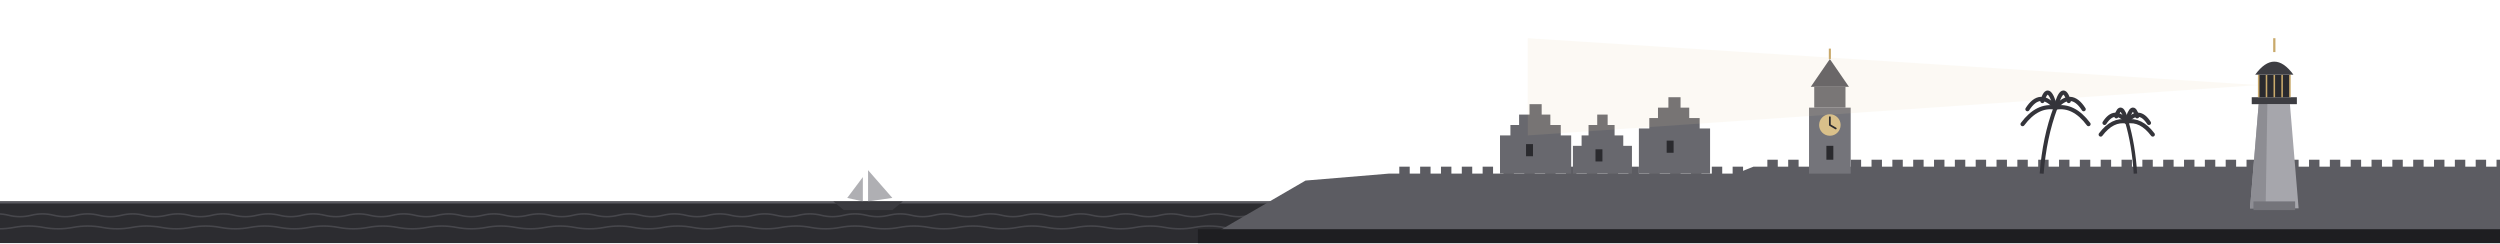
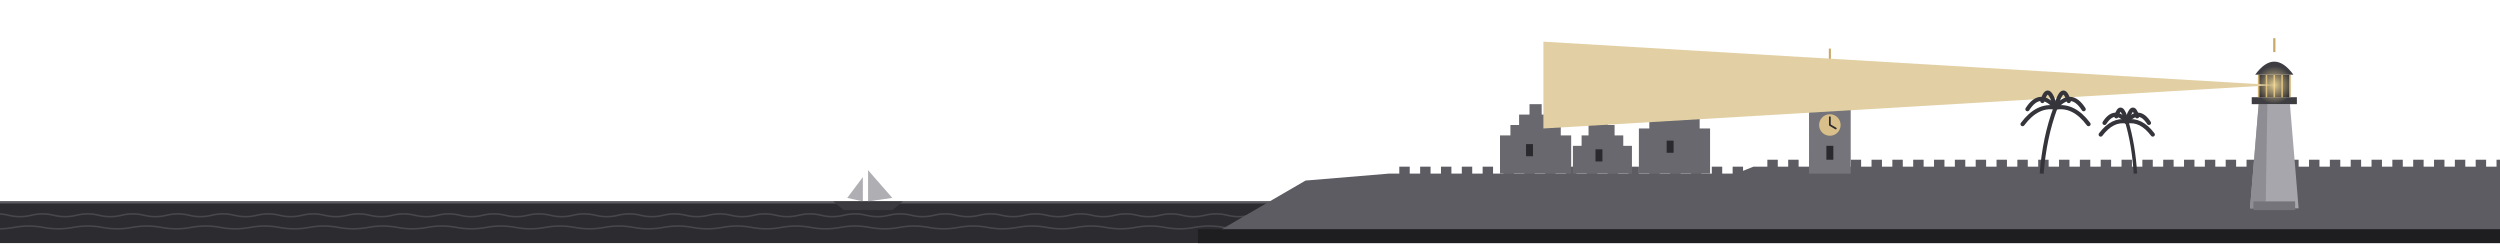
<svg xmlns="http://www.w3.org/2000/svg" class="scene" viewBox="0 0 1440 140" preserveAspectRatio="xMaxYMax slice">
-   <style>.scene .wave{animation: wavedrift 7s ease-in-out infinite alternate;}.scene .wave2{animation-duration: 9s; animation-direction: alternate-reverse;}.scene .beacon{animation: blink 2.4s steps(1) infinite;}.scene .beam{animation: beam 8s ease-in-out infinite alternate;}.scene .ship{animation: shipdrift 70s linear infinite alternate;}.scene .flame{transform-box: fill-box; transform-origin: 50% 100%; animation: flick 0.8s ease-in-out infinite alternate;}.scene .march{animation: marchbob 0.9s ease-in-out infinite alternate;}.scene .march:nth-of-type(2n){animation-delay: -0.45s;}.scene .twinkle{animation: tw 3.2s ease-in-out infinite;}.scene .boat{animation: bob 5s ease-in-out infinite;}.scene .na-train{animation: cross 46s linear infinite;}@keyframes blink{50% { opacity: 0; }}@keyframes bob{50% { transform: translateY(-3px); }}@keyframes wavedrift{to { transform: translateX(12px); }}@keyframes beam{from { opacity: 0.04; } to { opacity: 0.2; }}@keyframes shipdrift{to { transform: translateX(110px); }}@keyframes flick{from { transform: scale(0.9, 0.85); } to { transform: scale(1.08, 1.12); }}@keyframes marchbob{to { transform: translateY(-1.6px); }}@keyframes tw{50% { opacity: 0.2; }}@keyframes cross{0% { transform: translateX(-330px); opacity: 0; } 6% { opacity: 1; } 94% { opacity: 1; } 100% { transform: translateX(400px); opacity: 0; }}@media (prefers-reduced-motion:reduce){*{animation:none!important}}</style>
+   <style>.scene .wave{animation: wavedrift 7s ease-in-out infinite alternate;}.scene .wave2{animation-duration: 9s; animation-direction: alternate-reverse;}.scene .beacon{animation: blink 2.4s steps(1) infinite;}.scene .beam{animation: beam 8s ease-in-out infinite alternate;}.scene .ship{animation: shipdrift 70s linear infinite alternate;}.scene .flame{transform-box: fill-box; transform-origin: 50% 100%; animation: flick 0.8s ease-in-out infinite alternate;}.scene .march{animation: marchbob 0.9s ease-in-out infinite alternate;}.scene .march:nth-of-type(2n){animation-delay: -0.45s;}.scene .twinkle{animation: tw 3.2s ease-in-out infinite;}.scene .boat{animation: bob 5s ease-in-out infinite;}.scene .na-train{animation: cross 46s linear infinite;}@keyframes blink{50% { opacity: 0; }}@keyframes bob{50% { transform: translateY(-3px); }}@keyframes wavedrift{to { transform: translateX(12px); }}@keyframes beam{from { opacity: 0.04; } to { opacity: 0.2; }}@keyframes shipdrift{to { transform: translateX(110px); }}@keyframes flick{from { transform: scale(0.9, 0.85); } to { transform: scale(1.08, 1.12); }}@keyframes marchbob{to { transform: translateY(-1.6px); }}@keyframes tw{50% { opacity: 0.2; }}@keyframes cross{0% { transform: translateX(-330px); opacity: 0; } 6% { opacity: 1; } 94% { opacity: 1; } 100% { transform: translateX(400px); opacity: 0; }}.scene .sweep{transform-origin:1310px 49px;animation:sweep 16s linear infinite;}.scene .lamp{animation:lampflash 16s linear infinite;}@keyframes sweep{0%{transform:scaleX(1);opacity:.13;}12.5%{transform:scaleX(.71);opacity:.15;}25%{transform:scaleX(.04);opacity:.24;}37.5%{transform:scaleX(-.71);opacity:.15;}50%{transform:scaleX(-1);opacity:.13;}62.5%{transform:scaleX(-.71);opacity:.15;}75%{transform:scaleX(-.04);opacity:.24;}87.5%{transform:scaleX(.71);opacity:.15;}100%{transform:scaleX(1);opacity:.13;}}@keyframes lampflash{0%,50%,100%{opacity:.25;}25%,75%{opacity:.85;}}@media (prefers-reduced-motion:reduce){*{animation:none!important}}</style>
  <rect x="0" y="116" width="1440" height="24" fill="#2c2c30" />
  <rect x="0" y="116" width="1440" height="1.2" fill="#5a5a60" />
  <g stroke="#6a6a70" stroke-opacity=".45" stroke-width=".9" fill="none">
    <path class="wave" d="M-60,124 q6.5,-1.6 13.0,0 t13.0,0 q6.5,-1.6 13.0,0 t13.0,0 q6.5,-1.6 13.0,0 t13.0,0 q6.5,-1.6 13.0,0 t13.0,0 q6.5,-1.6 13.0,0 t13.0,0 q6.5,-1.6 13.0,0 t13.0,0 q6.5,-1.6 13.0,0 t13.0,0 q6.5,-1.6 13.0,0 t13.0,0 q6.5,-1.6 13.0,0 t13.0,0 q6.5,-1.6 13.0,0 t13.0,0 q6.5,-1.6 13.0,0 t13.0,0 q6.5,-1.6 13.0,0 t13.0,0 q6.5,-1.6 13.0,0 t13.0,0 q6.5,-1.6 13.0,0 t13.0,0 q6.5,-1.6 13.0,0 t13.0,0 q6.5,-1.6 13.0,0 t13.0,0 q6.5,-1.6 13.0,0 t13.0,0 q6.5,-1.6 13.0,0 t13.0,0 q6.5,-1.6 13.0,0 t13.0,0 q6.5,-1.6 13.0,0 t13.0,0 q6.5,-1.6 13.0,0 t13.0,0 q6.5,-1.6 13.0,0 t13.0,0 q6.5,-1.6 13.0,0 t13.0,0 q6.5,-1.6 13.0,0 t13.0,0 q6.5,-1.6 13.0,0 t13.0,0 q6.5,-1.6 13.0,0 t13.0,0 q6.5,-1.6 13.0,0 t13.0,0 q6.5,-1.6 13.0,0 t13.0,0 q6.5,-1.6 13.0,0 t13.0,0 q6.5,-1.6 13.0,0 t13.0,0 q6.5,-1.6 13.0,0 t13.0,0 q6.5,-1.6 13.0,0 t13.0,0 q6.5,-1.6 13.0,0 t13.0,0 q6.5,-1.6 13.0,0 t13.0,0 q6.5,-1.6 13.0,0 t13.0,0 q6.5,-1.6 13.0,0 t13.0,0 q6.5,-1.6 13.0,0 t13.0,0 q6.5,-1.6 13.0,0 t13.0,0 q6.5,-1.6 13.0,0 t13.0,0 q6.5,-1.6 13.0,0 t13.0,0 q6.5,-1.6 13.0,0 t13.0,0 q6.5,-1.6 13.0,0 t13.0,0 q6.5,-1.6 13.0,0 t13.0,0 q6.5,-1.6 13.0,0 t13.0,0 q6.5,-1.6 13.0,0 t13.0,0 q6.5,-1.6 13.0,0 t13.0,0 q6.5,-1.6 13.0,0 t13.0,0 q6.5,-1.6 13.0,0 t13.0,0 q6.5,-1.6 13.0,0 t13.0,0 q6.5,-1.6 13.0,0 t13.0,0 q6.5,-1.6 13.0,0 t13.0,0 q6.5,-1.6 13.0,0 t13.0,0 q6.5,-1.6 13.0,0 t13.0,0 q6.5,-1.6 13.0,0 t13.0,0 q6.5,-1.6 13.0,0 t13.0,0 q6.5,-1.6 13.0,0 t13.0,0 q6.5,-1.6 13.0,0 t13.0,0 q6.5,-1.6 13.0,0 t13.0,0 q6.5,-1.6 13.0,0 t13.0,0 q6.5,-1.6 13.0,0 t13.0,0 q6.5,-1.6 13.0,0 t13.0,0 q6.5,-1.6 13.0,0 t13.0,0 q6.5,-1.6 13.0,0 t13.0,0 q6.5,-1.6 13.0,0 t13.0,0 q6.5,-1.6 13.0,0 t13.0,0 q6.5,-1.6 13.0,0 t13.0,0 q6.5,-1.6 13.0,0 t13.0,0 q6.5,-1.6 13.0,0 t13.0,0" />
    <path class="wave wave2" d="M-60,131 q8.5,-1.6 17.0,0 t17.0,0 q8.5,-1.6 17.0,0 t17.0,0 q8.5,-1.6 17.0,0 t17.0,0 q8.5,-1.6 17.0,0 t17.0,0 q8.5,-1.6 17.0,0 t17.0,0 q8.5,-1.6 17.0,0 t17.0,0 q8.5,-1.6 17.0,0 t17.0,0 q8.5,-1.6 17.0,0 t17.0,0 q8.5,-1.6 17.0,0 t17.0,0 q8.5,-1.6 17.0,0 t17.0,0 q8.5,-1.6 17.0,0 t17.0,0 q8.5,-1.6 17.0,0 t17.0,0 q8.5,-1.6 17.0,0 t17.0,0 q8.5,-1.6 17.0,0 t17.0,0 q8.5,-1.6 17.0,0 t17.0,0 q8.5,-1.6 17.0,0 t17.0,0 q8.5,-1.6 17.0,0 t17.0,0 q8.5,-1.6 17.0,0 t17.0,0 q8.5,-1.6 17.0,0 t17.0,0 q8.5,-1.6 17.0,0 t17.0,0 q8.5,-1.6 17.0,0 t17.0,0 q8.5,-1.6 17.0,0 t17.0,0 q8.5,-1.6 17.0,0 t17.0,0 q8.5,-1.6 17.0,0 t17.0,0 q8.5,-1.6 17.0,0 t17.0,0 q8.5,-1.6 17.0,0 t17.0,0 q8.5,-1.6 17.0,0 t17.0,0 q8.5,-1.6 17.0,0 t17.0,0 q8.5,-1.6 17.0,0 t17.0,0 q8.5,-1.6 17.0,0 t17.0,0 q8.5,-1.6 17.0,0 t17.0,0 q8.5,-1.6 17.0,0 t17.0,0 q8.5,-1.6 17.0,0 t17.0,0 q8.5,-1.6 17.0,0 t17.0,0 q8.5,-1.6 17.0,0 t17.0,0 q8.5,-1.6 17.0,0 t17.0,0 q8.5,-1.6 17.0,0 t17.0,0 q8.5,-1.6 17.0,0 t17.0,0 q8.5,-1.6 17.0,0 t17.0,0 q8.5,-1.6 17.0,0 t17.0,0 q8.5,-1.6 17.0,0 t17.0,0 q8.5,-1.6 17.0,0 t17.0,0 q8.5,-1.6 17.0,0 t17.0,0 q8.5,-1.6 17.0,0 t17.0,0 q8.5,-1.6 17.0,0 t17.0,0 q8.5,-1.6 17.0,0 t17.0,0 q8.5,-1.6 17.0,0 t17.0,0 q8.5,-1.6 17.0,0 t17.0,0 q8.5,-1.6 17.0,0 t17.0,0 q8.5,-1.6 17.0,0 t17.0,0 q8.5,-1.6 17.0,0 t17.0,0 q8.5,-1.6 17.0,0 t17.0,0" />
  </g>
  <g class="ship">
    <path d="M480,116 L520,116 L514,121 L486,121Z" fill="#3a3a3f" />
    <path d="M500,116 V98 L514,114Z M497,116 V102 L488,114Z" fill="#8d8d93" opacity=".7" />
  </g>
  <path d="M690,140 L752,104 L800,100 H1000 L1010,96 H1440 V140Z" fill="#5c5c62" />
  <rect x="1018" y="92" width="6" height="5" fill="#5c5c62" />
  <rect x="1030" y="92" width="6" height="5" fill="#5c5c62" />
  <rect x="1042" y="92" width="6" height="5" fill="#5c5c62" />
  <rect x="1054" y="92" width="6" height="5" fill="#5c5c62" />
  <rect x="1066" y="92" width="6" height="5" fill="#5c5c62" />
  <rect x="1078" y="92" width="6" height="5" fill="#5c5c62" />
  <rect x="1090" y="92" width="6" height="5" fill="#5c5c62" />
  <rect x="1102" y="92" width="6" height="5" fill="#5c5c62" />
  <rect x="1114" y="92" width="6" height="5" fill="#5c5c62" />
  <rect x="1126" y="92" width="6" height="5" fill="#5c5c62" />
  <rect x="1138" y="92" width="6" height="5" fill="#5c5c62" />
  <rect x="1150" y="92" width="6" height="5" fill="#5c5c62" />
  <rect x="1162" y="92" width="6" height="5" fill="#5c5c62" />
  <rect x="1174" y="92" width="6" height="5" fill="#5c5c62" />
  <rect x="1186" y="92" width="6" height="5" fill="#5c5c62" />
  <rect x="1198" y="92" width="6" height="5" fill="#5c5c62" />
  <rect x="1210" y="92" width="6" height="5" fill="#5c5c62" />
  <rect x="1222" y="92" width="6" height="5" fill="#5c5c62" />
  <rect x="1234" y="92" width="6" height="5" fill="#5c5c62" />
  <rect x="1246" y="92" width="6" height="5" fill="#5c5c62" />
  <rect x="1258" y="92" width="6" height="5" fill="#5c5c62" />
  <rect x="1270" y="92" width="6" height="5" fill="#5c5c62" />
  <rect x="1282" y="92" width="6" height="5" fill="#5c5c62" />
  <rect x="1294" y="92" width="6" height="5" fill="#5c5c62" />
  <rect x="1306" y="92" width="6" height="5" fill="#5c5c62" />
  <rect x="1318" y="92" width="6" height="5" fill="#5c5c62" />
  <rect x="1330" y="92" width="6" height="5" fill="#5c5c62" />
  <rect x="1342" y="92" width="6" height="5" fill="#5c5c62" />
  <rect x="1354" y="92" width="6" height="5" fill="#5c5c62" />
  <rect x="1366" y="92" width="6" height="5" fill="#5c5c62" />
  <rect x="1378" y="92" width="6" height="5" fill="#5c5c62" />
  <rect x="1390" y="92" width="6" height="5" fill="#5c5c62" />
  <rect x="1402" y="92" width="6" height="5" fill="#5c5c62" />
  <rect x="1414" y="92" width="6" height="5" fill="#5c5c62" />
  <rect x="1426" y="92" width="6" height="5" fill="#5c5c62" />
  <rect x="1438" y="92" width="6" height="5" fill="#5c5c62" />
  <rect x="806" y="96" width="6" height="5" fill="#5c5c62" />
  <rect x="818" y="96" width="6" height="5" fill="#5c5c62" />
  <rect x="830" y="96" width="6" height="5" fill="#5c5c62" />
  <rect x="842" y="96" width="6" height="5" fill="#5c5c62" />
  <rect x="854" y="96" width="6" height="5" fill="#5c5c62" />
  <rect x="866" y="96" width="6" height="5" fill="#5c5c62" />
  <rect x="878" y="96" width="6" height="5" fill="#5c5c62" />
  <rect x="890" y="96" width="6" height="5" fill="#5c5c62" />
  <rect x="902" y="96" width="6" height="5" fill="#5c5c62" />
  <rect x="914" y="96" width="6" height="5" fill="#5c5c62" />
  <rect x="926" y="96" width="6" height="5" fill="#5c5c62" />
  <rect x="938" y="96" width="6" height="5" fill="#5c5c62" />
  <rect x="950" y="96" width="6" height="5" fill="#5c5c62" />
  <rect x="962" y="96" width="6" height="5" fill="#5c5c62" />
  <rect x="974" y="96" width="6" height="5" fill="#5c5c62" />
  <rect x="986" y="96" width="6" height="5" fill="#5c5c62" />
  <rect x="998" y="96" width="6" height="5" fill="#5c5c62" />
  <path d="M864,100 V78 h6 v-6 h5 v-6 h6 v-6 h7 v6 h5 v6 h6 v6 h6 V100Z" fill="#68686e" />
  <rect x="879" y="83" width="4" height="7" fill="#2a2a2e" />
  <path d="M906,100 V84 h5 v-6 h4 v-6 h5 v-6 h6 v6 h4 v6 h5 v6 h5 V100Z" fill="#68686e" />
  <rect x="919" y="86" width="4" height="7" fill="#2a2a2e" />
  <path d="M944,100 V74 h6 v-6 h5 v-6 h6 v-6 h7 v6 h5 v6 h6 v6 h6 V100Z" fill="#68686e" />
  <rect x="960" y="81" width="4" height="7" fill="#2a2a2e" />
  <rect x="1042" y="62" width="24" height="38" fill="#74747a" />
  <rect x="1045" y="50" width="18" height="12" fill="#6a6a70" />
  <path d="M1043,50 L1054,34 L1065,50Z" fill="#5a5a60" />
  <circle cx="1054" cy="72" r="6.2" fill="#d9c08a" />
  <path d="M1054,72 V67.5 M1054,72 L1057.4,74" stroke="#2a2a2e" stroke-width="1" stroke-linecap="round" />
  <rect x="1052" y="84" width="4" height="8" fill="#2a2a2e" />
  <path d="M1054,34 V28" stroke="#c9a96b" stroke-width="1.2" />
  <polygon points="1296,120 1324,120 1319,60 1301,60" fill="#a6a6ac" />
  <polygon points="1296,120 1301,60 1306,60 1305,120" fill="#8d8d93" />
  <rect x="1298" y="116" width="24" height="5" fill="#74747a" />
  <rect x="1297" y="56" width="26" height="4" fill="#3d3d42" />
  <rect x="1301" y="43" width="18" height="13" fill="#2a2a2e" />
  <path d="M1301.0,43 V56" stroke="#c9a96b" stroke-width=".9" />
  <path d="M1305.5,43 V56" stroke="#c9a96b" stroke-width=".9" />
  <path d="M1310.0,43 V56" stroke="#c9a96b" stroke-width=".9" />
  <path d="M1314.5,43 V56" stroke="#c9a96b" stroke-width=".9" />
  <path d="M1319.0,43 V56" stroke="#c9a96b" stroke-width=".9" />
  <path d="M1299,43 Q1310,28 1321,43Z" fill="#3d3d42" />
  <path d="M1310,30 V22" stroke="#c9a96b" stroke-width="1.3" />
-   <path class="beam" d="M1301,49 L880,22 V78Z" fill="#e2d0a4" opacity=".12" />
+   <defs>
+     <radialGradient id="lamp">
+       <stop offset="0" stop-color="#f4dc9c" stop-opacity=".9" />
+       <stop offset="1" stop-color="#f4dc9c" stop-opacity="0" />
+     </radialGradient>
+   </defs>
+   <path class="sweep" d="M1310,49 L889,24 V74Z" fill="#e2d0a4" />
+   <circle class="lamp" cx="1310" cy="49" r="11" fill="url(#lamp)" />
  <g>
    <path d="M1176,100 Q1177.6,79.1 1184,62" stroke="#34343a" stroke-width="2.3" fill="none" />
    <path d="M1184,62 Q1173.5,60.1 1165.0,71.5" stroke="#34343a" stroke-width="2.4" stroke-linecap="round" fill="none" />
    <path d="M1184,62 Q1175.1,51.5 1167.8,62.9" stroke="#34343a" stroke-width="2.4" stroke-linecap="round" fill="none" />
    <path d="M1184,62 Q1179.8,46.8 1176.4,58.2" stroke="#34343a" stroke-width="2.4" stroke-linecap="round" fill="none" />
    <path d="M1184,62 Q1188.2,46.8 1191.6,58.2" stroke="#34343a" stroke-width="2.4" stroke-linecap="round" fill="none" />
    <path d="M1184,62 Q1192.9,51.5 1200.2,62.9" stroke="#34343a" stroke-width="2.4" stroke-linecap="round" fill="none" />
    <path d="M1184,62 Q1194.5,60.1 1203.0,71.5" stroke="#34343a" stroke-width="2.4" stroke-linecap="round" fill="none" />
    <path d="M1230,100 Q1229.0,83.5 1225,70" stroke="#34343a" stroke-width="2.0" fill="none" />
    <path d="M1225,70 Q1216.8,68.5 1210.0,77.5" stroke="#34343a" stroke-width="2.4" stroke-linecap="round" fill="none" />
    <path d="M1225,70 Q1218.0,61.8 1212.2,70.8" stroke="#34343a" stroke-width="2.4" stroke-linecap="round" fill="none" />
    <path d="M1225,70 Q1221.7,58.0 1219.0,67.0" stroke="#34343a" stroke-width="2.4" stroke-linecap="round" fill="none" />
    <path d="M1225,70 Q1228.3,58.0 1231.0,67.0" stroke="#34343a" stroke-width="2.4" stroke-linecap="round" fill="none" />
    <path d="M1225,70 Q1232.0,61.8 1237.8,70.8" stroke="#34343a" stroke-width="2.4" stroke-linecap="round" fill="none" />
    <path d="M1225,70 Q1233.2,68.5 1240.0,77.5" stroke="#34343a" stroke-width="2.4" stroke-linecap="round" fill="none" />
  </g>
  <rect x="690" y="132" width="750" height="8" fill="#1e1e21" />
</svg>
